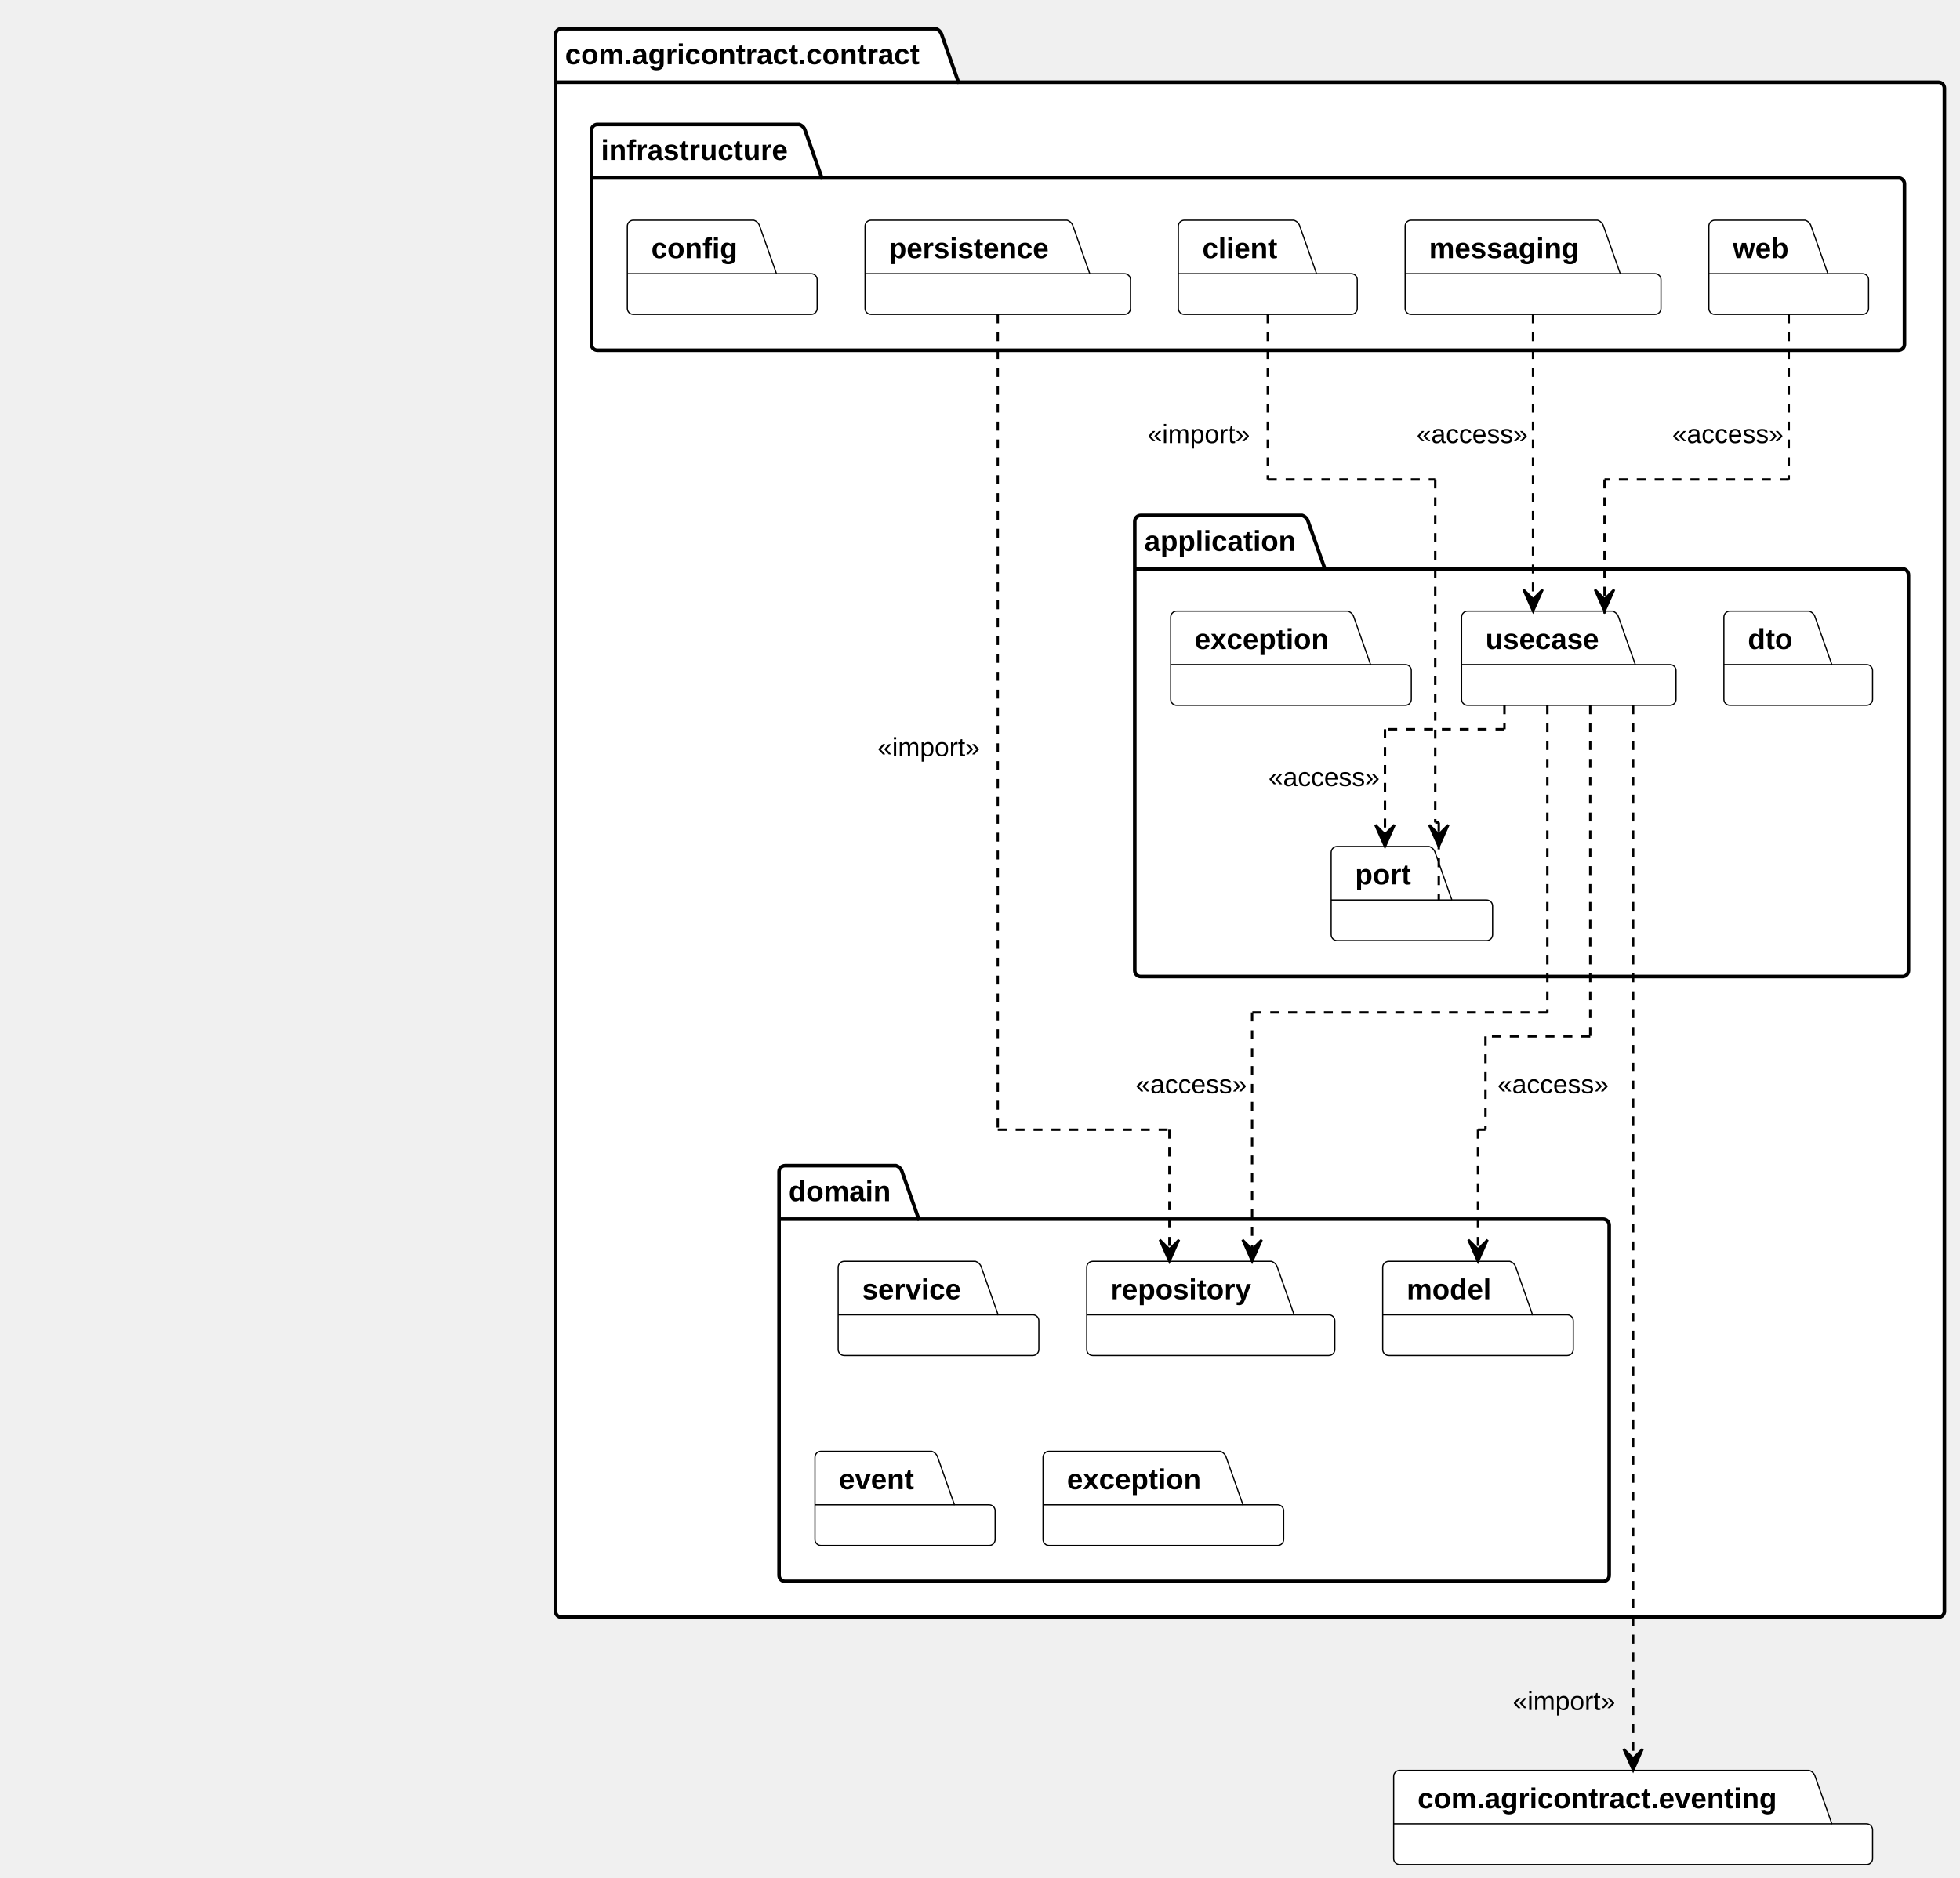
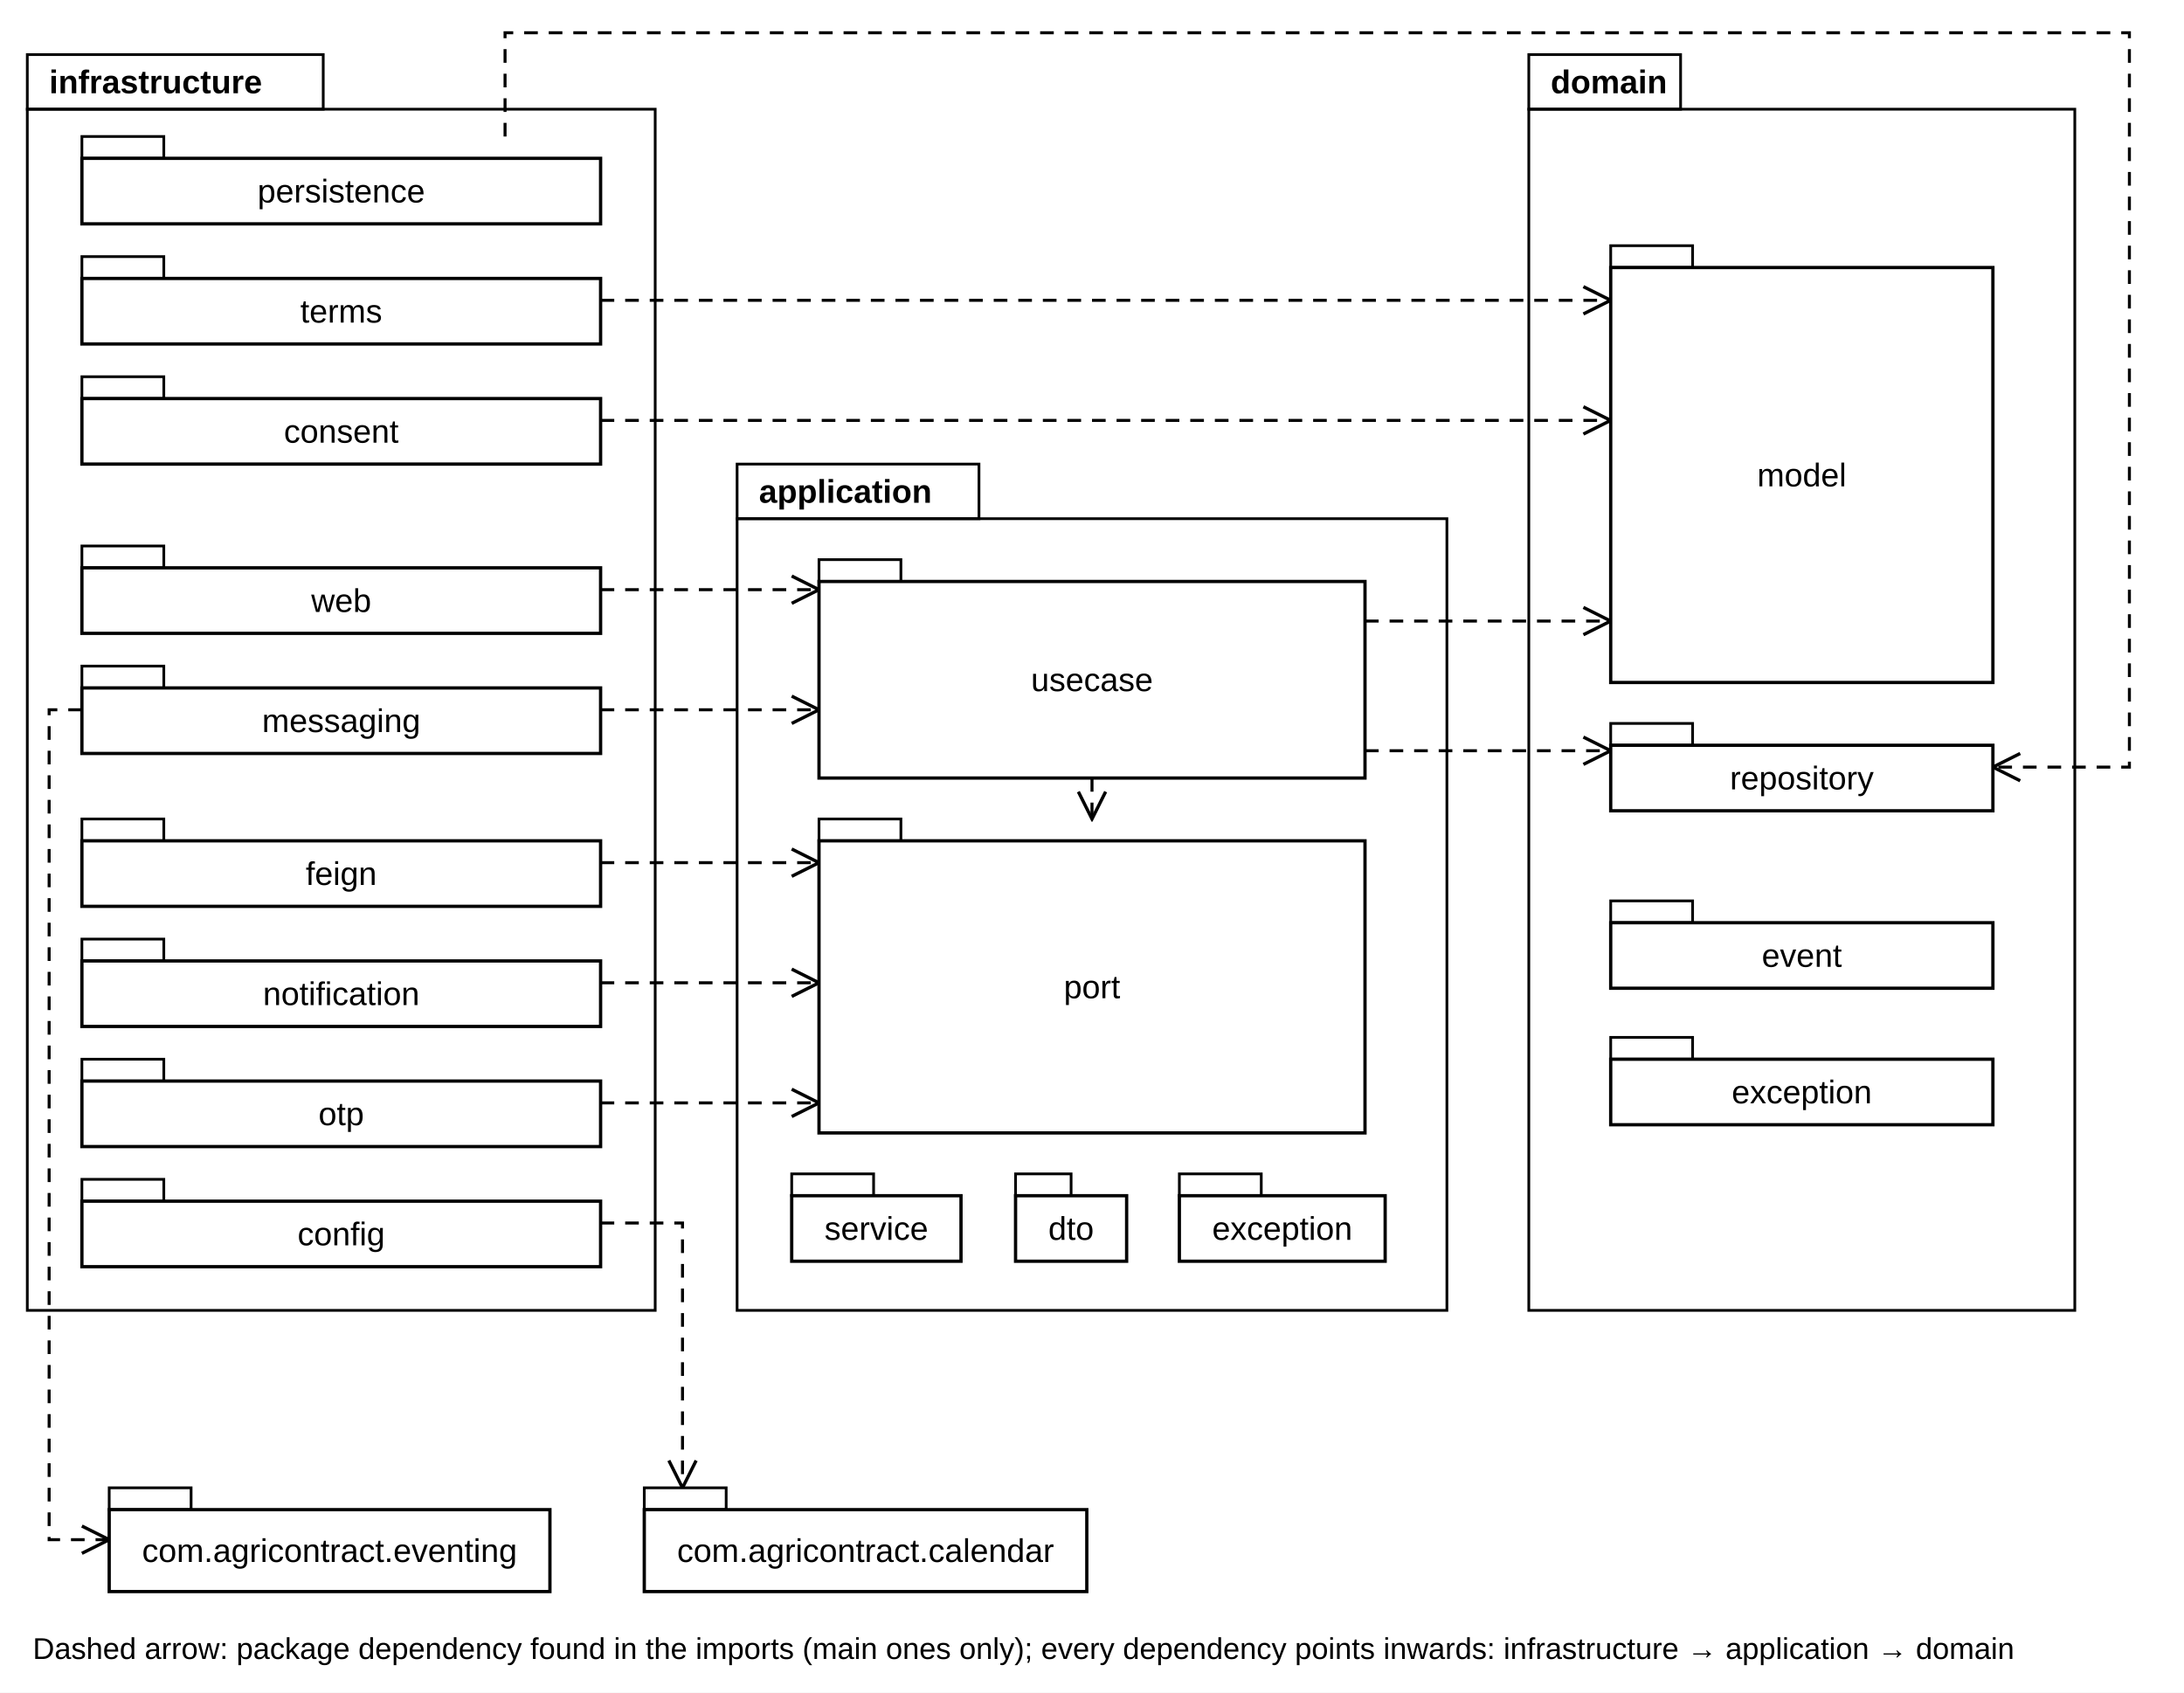
- <svg xmlns="http://www.w3.org/2000/svg" contentStyleType="text/css" height="1471.875px" preserveAspectRatio="none" style="width:1535px;height:1471px;background:#FFFFFF;" version="1.1" viewBox="0 0 1535 1471" width="1535.625px" zoomAndPan="magnify">
-   <defs />
-   <g>
-     <path d="M439.748,22.5 L732.825,22.5 A7.031,7.031 0 0 1 737.513,27.188 L750.638,64.395 L1518.084,64.395 A4.688,4.688 0 0 1 1522.772,69.083 L1522.772,1262.187 A4.688,4.688 0 0 1 1518.084,1266.874 L439.748,1266.874 A4.688,4.688 0 0 1 435.06,1262.187 L435.06,27.188 A4.688,4.688 0 0 1 439.748,22.5 " fill="#FFFFFF" style="stroke:#000000;stroke-width:2.812;" />
-     <line style="stroke:#000000;stroke-width:2.812;" x1="435.06" x2="750.638" y1="64.395" y2="64.395" />
-     <text fill="#000000" font-family="Arial" font-size="22.5" font-weight="bold" lengthAdjust="spacing" textLength="291.202" x="442.56" y="50.303">com.agricontract.contract</text>
-     <path d="M467.873,97.5 L625.865,97.5 A7.031,7.031 0 0 1 630.552,102.188 L643.677,139.395 L1486.827,139.395 A4.688,4.688 0 0 1 1491.515,144.083 L1491.515,269.708 A4.688,4.688 0 0 1 1486.827,274.395 L467.873,274.395 A4.688,4.688 0 0 1 463.185,269.708 L463.185,102.188 A4.688,4.688 0 0 1 467.873,97.5 " fill="#FFFFFF" style="stroke:#000000;stroke-width:2.812;" />
-     <line style="stroke:#000000;stroke-width:2.812;" x1="463.185" x2="643.677" y1="139.395" y2="139.395" />
-     <text fill="#000000" font-family="Arial" font-size="22.5" font-weight="bold" lengthAdjust="spacing" textLength="156.117" x="470.685" y="125.303">infrastructure</text>
-     <path d="M893.399,403.736 L1019.784,403.736 A7.031,7.031 0 0 1 1024.471,408.424 L1037.596,445.632 L1489.959,445.632 A4.688,4.688 0 0 1 1494.647,450.319 L1494.647,760.305 A4.688,4.688 0 0 1 1489.959,764.993 L893.399,764.993 A4.688,4.688 0 0 1 888.711,760.305 L888.711,408.424 A4.688,4.688 0 0 1 893.399,403.736 " fill="#FFFFFF" style="stroke:#000000;stroke-width:2.812;" />
-     <line style="stroke:#000000;stroke-width:2.812;" x1="888.711" x2="1037.596" y1="445.632" y2="445.632" />
-     <text fill="#000000" font-family="Arial" font-size="22.5" font-weight="bold" lengthAdjust="spacing" textLength="124.51" x="896.211" y="431.539">application</text>
-     <path d="M614.819,913.084 L701.733,913.084 A7.031,7.031 0 0 1 706.421,917.771 L719.546,954.979 L1255.565,954.979 A4.688,4.688 0 0 1 1260.253,959.667 L1260.253,1234.062 A4.688,4.688 0 0 1 1255.565,1238.749 L614.819,1238.749 A4.688,4.688 0 0 1 610.131,1234.062 L610.131,917.771 A4.688,4.688 0 0 1 614.819,913.084 " fill="#FFFFFF" style="stroke:#000000;stroke-width:2.812;" />
-     <line style="stroke:#000000;stroke-width:2.812;" x1="610.131" x2="719.546" y1="954.979" y2="954.979" />
-     <text fill="#000000" font-family="Arial" font-size="22.5" font-weight="bold" lengthAdjust="spacing" textLength="85.039" x="617.631" y="940.886">domain</text>
-     <g id="elem_web">
-       <path d="M1343.005,172.5 L1413.702,172.5 A7.031,7.031 0 0 1 1418.39,177.188 L1431.515,214.395 L1458.702,214.395 A4.688,4.688 0 0 1 1463.39,219.083 L1463.39,241.583 A4.688,4.688 0 0 1 1458.702,246.27 L1343.005,246.27 A4.688,4.688 0 0 1 1338.318,241.583 L1338.318,177.188 A4.688,4.688 0 0 1 1343.005,172.5 " fill="#FFFFFF" style="stroke:#000000;stroke-width:0.938;" />
-       <line style="stroke:#000000;stroke-width:0.938;" x1="1338.318" x2="1431.515" y1="214.395" y2="214.395" />
-       <text fill="#000000" font-family="Arial" font-size="22.5" font-weight="bold" lengthAdjust="spacing" textLength="46.322" x="1357.068" y="202.178">web</text>
-     </g>
-     <g id="elem_messaging">
-       <path d="M1105.136,172.5 L1251.13,172.5 A7.031,7.031 0 0 1 1255.818,177.188 L1268.943,214.395 L1296.13,214.395 A4.688,4.688 0 0 1 1300.818,219.083 L1300.818,241.583 A4.688,4.688 0 0 1 1296.13,246.27 L1105.136,246.27 A4.688,4.688 0 0 1 1100.449,241.583 L1100.449,177.188 A4.688,4.688 0 0 1 1105.136,172.5 " fill="#FFFFFF" style="stroke:#000000;stroke-width:0.938;" />
-       <line style="stroke:#000000;stroke-width:0.938;" x1="1100.449" x2="1268.943" y1="214.395" y2="214.395" />
-       <text fill="#000000" font-family="Arial" font-size="22.5" font-weight="bold" lengthAdjust="spacing" textLength="121.619" x="1119.199" y="202.178">messaging</text>
-     </g>
-     <g id="elem_persistence">
-       <path d="M682.167,172.5 L835.664,172.5 A7.031,7.031 0 0 1 840.352,177.188 L853.477,214.395 L880.664,214.395 A4.688,4.688 0 0 1 885.352,219.083 L885.352,241.583 A4.688,4.688 0 0 1 880.664,246.27 L682.167,246.27 A4.688,4.688 0 0 1 677.479,241.583 L677.479,177.188 A4.688,4.688 0 0 1 682.167,172.5 " fill="#FFFFFF" style="stroke:#000000;stroke-width:0.938;" />
-       <line style="stroke:#000000;stroke-width:0.938;" x1="677.479" x2="853.477" y1="214.395" y2="214.395" />
-       <text fill="#000000" font-family="Arial" font-size="22.5" font-weight="bold" lengthAdjust="spacing" textLength="129.123" x="696.229" y="202.178">persistence</text>
-     </g>
-     <g id="elem_client">
-       <path d="M927.539,172.5 L1013.261,172.5 A7.031,7.031 0 0 1 1017.949,177.188 L1031.074,214.395 L1058.261,214.395 A4.688,4.688 0 0 1 1062.949,219.083 L1062.949,241.583 A4.688,4.688 0 0 1 1058.261,246.27 L927.539,246.27 A4.688,4.688 0 0 1 922.852,241.583 L922.852,177.188 A4.688,4.688 0 0 1 927.539,172.5 " fill="#FFFFFF" style="stroke:#000000;stroke-width:0.938;" />
-       <line style="stroke:#000000;stroke-width:0.938;" x1="922.852" x2="1031.074" y1="214.395" y2="214.395" />
-       <text fill="#000000" font-family="Arial" font-size="22.5" font-weight="bold" lengthAdjust="spacing" textLength="61.347" x="941.602" y="202.178">client</text>
-     </g>
-     <g id="elem_config">
-       <path d="M495.998,172.5 L590.292,172.5 A7.031,7.031 0 0 1 594.979,177.188 L608.104,214.395 L635.292,214.395 A4.688,4.688 0 0 1 639.979,219.083 L639.979,241.583 A4.688,4.688 0 0 1 635.292,246.27 L495.998,246.27 A4.688,4.688 0 0 1 491.31,241.583 L491.31,177.188 A4.688,4.688 0 0 1 495.998,172.5 " fill="#FFFFFF" style="stroke:#000000;stroke-width:0.938;" />
-       <line style="stroke:#000000;stroke-width:0.938;" x1="491.31" x2="608.104" y1="214.395" y2="214.395" />
-       <text fill="#000000" font-family="Arial" font-size="22.5" font-weight="bold" lengthAdjust="spacing" textLength="69.919" x="510.06" y="202.178">config</text>
-     </g>
-     <g id="elem_usecase">
-       <path d="M1149.342,478.736 L1262.902,478.736 A7.031,7.031 0 0 1 1267.59,483.424 L1280.715,520.631 L1307.902,520.631 A4.688,4.688 0 0 1 1312.59,525.319 L1312.59,547.819 A4.688,4.688 0 0 1 1307.902,552.506 L1149.342,552.506 A4.688,4.688 0 0 1 1144.655,547.819 L1144.655,483.424 A4.688,4.688 0 0 1 1149.342,478.736 " fill="#FFFFFF" style="stroke:#000000;stroke-width:0.938;" />
-       <line style="stroke:#000000;stroke-width:0.938;" x1="1144.655" x2="1280.715" y1="520.631" y2="520.631" />
-       <text fill="#000000" font-family="Arial" font-size="22.5" font-weight="bold" lengthAdjust="spacing" textLength="89.185" x="1163.405" y="508.414">usecase</text>
-     </g>
-     <g id="elem_port">
-       <path d="M1047.2,663.097 L1119.253,663.097 A7.031,7.031 0 0 1 1123.94,667.785 L1137.065,704.993 L1164.253,704.993 A4.688,4.688 0 0 1 1168.94,709.68 L1168.94,732.18 A4.688,4.688 0 0 1 1164.253,736.868 L1047.2,736.868 A4.688,4.688 0 0 1 1042.512,732.18 L1042.512,667.785 A4.688,4.688 0 0 1 1047.2,663.097 " fill="#FFFFFF" style="stroke:#000000;stroke-width:0.938;" />
-       <line style="stroke:#000000;stroke-width:0.938;" x1="1042.512" x2="1137.065" y1="704.993" y2="704.993" />
-       <text fill="#000000" font-family="Arial" font-size="22.5" font-weight="bold" lengthAdjust="spacing" textLength="47.678" x="1061.262" y="692.775">port</text>
-     </g>
-     <g id="elem_dto">
-       <path d="M1354.777,478.736 L1416.834,478.736 A7.031,7.031 0 0 1 1421.522,483.424 L1434.647,520.631 L1461.834,520.631 A4.688,4.688 0 0 1 1466.522,525.319 L1466.522,547.819 A4.688,4.688 0 0 1 1461.834,552.506 L1354.777,552.506 A4.688,4.688 0 0 1 1350.09,547.819 L1350.09,483.424 A4.688,4.688 0 0 1 1354.777,478.736 " fill="#FFFFFF" style="stroke:#000000;stroke-width:0.938;" />
-       <line style="stroke:#000000;stroke-width:0.938;" x1="1350.09" x2="1434.647" y1="520.631" y2="520.631" />
-       <text fill="#000000" font-family="Arial" font-size="22.5" font-weight="bold" lengthAdjust="spacing" textLength="37.682" x="1368.84" y="508.414">dto</text>
-     </g>
-     <g id="elem_exception">
-       <path d="M921.524,478.736 L1055.592,478.736 A7.031,7.031 0 0 1 1060.28,483.424 L1073.405,520.631 L1100.592,520.631 A4.688,4.688 0 0 1 1105.28,525.319 L1105.28,547.819 A4.688,4.688 0 0 1 1100.592,552.506 L921.524,552.506 A4.688,4.688 0 0 1 916.836,547.819 L916.836,483.424 A4.688,4.688 0 0 1 921.524,478.736 " fill="#FFFFFF" style="stroke:#000000;stroke-width:0.938;" />
-       <line style="stroke:#000000;stroke-width:0.938;" x1="916.836" x2="1073.405" y1="520.631" y2="520.631" />
-       <text fill="#000000" font-family="Arial" font-size="22.5" font-weight="bold" lengthAdjust="spacing" textLength="109.694" x="935.586" y="508.414">exception</text>
-     </g>
-     <g id="elem_model">
-       <path d="M1087.567,988.084 L1182.44,988.084 A7.031,7.031 0 0 1 1187.128,992.771 L1200.253,1029.979 L1227.44,1029.979 A4.688,4.688 0 0 1 1232.128,1034.667 L1232.128,1057.167 A4.688,4.688 0 0 1 1227.44,1061.854 L1087.567,1061.854 A4.688,4.688 0 0 1 1082.879,1057.167 L1082.879,992.771 A4.688,4.688 0 0 1 1087.567,988.084 " fill="#FFFFFF" style="stroke:#000000;stroke-width:0.938;" />
-       <line style="stroke:#000000;stroke-width:0.938;" x1="1082.879" x2="1200.253" y1="1029.979" y2="1029.979" />
-       <text fill="#000000" font-family="Arial" font-size="22.5" font-weight="bold" lengthAdjust="spacing" textLength="70.499" x="1101.629" y="1017.761">model</text>
-     </g>
-     <g id="elem_service">
-       <path d="M661.11,988.084 L763.892,988.084 A7.031,7.031 0 0 1 768.58,992.771 L781.705,1029.979 L808.892,1029.979 A4.688,4.688 0 0 1 813.58,1034.667 L813.58,1057.167 A4.688,4.688 0 0 1 808.892,1061.854 L661.11,1061.854 A4.688,4.688 0 0 1 656.422,1057.167 L656.422,992.771 A4.688,4.688 0 0 1 661.11,988.084 " fill="#FFFFFF" style="stroke:#000000;stroke-width:0.938;" />
-       <line style="stroke:#000000;stroke-width:0.938;" x1="656.422" x2="781.705" y1="1029.979" y2="1029.979" />
-       <text fill="#000000" font-family="Arial" font-size="22.5" font-weight="bold" lengthAdjust="spacing" textLength="78.407" x="675.172" y="1017.761">service</text>
-     </g>
-     <g id="elem_event">
-       <path d="M642.944,1136.854 L729.672,1136.854 A7.031,7.031 0 0 1 734.36,1141.542 L747.485,1178.749 L774.672,1178.749 A4.688,4.688 0 0 1 779.36,1183.437 L779.36,1205.937 A4.688,4.688 0 0 1 774.672,1210.624 L642.944,1210.624 A4.688,4.688 0 0 1 638.256,1205.937 L638.256,1141.542 A4.688,4.688 0 0 1 642.944,1136.854 " fill="#FFFFFF" style="stroke:#000000;stroke-width:0.938;" />
-       <line style="stroke:#000000;stroke-width:0.938;" x1="638.256" x2="747.485" y1="1178.749" y2="1178.749" />
-       <text fill="#000000" font-family="Arial" font-size="22.5" font-weight="bold" lengthAdjust="spacing" textLength="62.353" x="657.006" y="1166.532">event</text>
-     </g>
-     <g id="elem_repository">
-       <path d="M855.767,988.084 L995.692,988.084 A7.031,7.031 0 0 1 1000.379,992.771 L1013.504,1029.979 L1040.692,1029.979 A4.688,4.688 0 0 1 1045.379,1034.667 L1045.379,1057.167 A4.688,4.688 0 0 1 1040.692,1061.854 L855.767,1061.854 A4.688,4.688 0 0 1 851.08,1057.167 L851.08,992.771 A4.688,4.688 0 0 1 855.767,988.084 " fill="#FFFFFF" style="stroke:#000000;stroke-width:0.938;" />
-       <line style="stroke:#000000;stroke-width:0.938;" x1="851.08" x2="1013.504" y1="1029.979" y2="1029.979" />
-       <text fill="#000000" font-family="Arial" font-size="22.5" font-weight="bold" lengthAdjust="spacing" textLength="115.55" x="869.83" y="1017.761">repository</text>
-     </g>
-     <g id="elem_exception">
-       <path d="M821.547,1136.854 L955.616,1136.854 A7.031,7.031 0 0 1 960.304,1141.542 L973.429,1178.749 L1000.616,1178.749 A4.688,4.688 0 0 1 1005.304,1183.437 L1005.304,1205.937 A4.688,4.688 0 0 1 1000.616,1210.624 L821.547,1210.624 A4.688,4.688 0 0 1 816.86,1205.937 L816.86,1141.542 A4.688,4.688 0 0 1 821.547,1136.854 " fill="#FFFFFF" style="stroke:#000000;stroke-width:0.938;" />
-       <line style="stroke:#000000;stroke-width:0.938;" x1="816.86" x2="973.429" y1="1178.749" y2="1178.749" />
-       <text fill="#000000" font-family="Arial" font-size="22.5" font-weight="bold" lengthAdjust="spacing" textLength="109.694" x="835.61" y="1166.532">exception</text>
-     </g>
-     <g id="elem_com.agricontract.eventing">
-       <path d="M1096.16,1386.84 L1416.845,1386.84 A7.031,7.031 0 0 1 1421.533,1391.528 L1434.658,1428.736 L1461.845,1428.736 A4.688,4.688 0 0 1 1466.533,1433.423 L1466.533,1455.923 A4.688,4.688 0 0 1 1461.845,1460.611 L1096.16,1460.611 A4.688,4.688 0 0 1 1091.473,1455.923 L1091.473,1391.528 A4.688,4.688 0 0 1 1096.16,1386.84 " fill="#FFFFFF" style="stroke:#000000;stroke-width:0.938;" />
-       <line style="stroke:#000000;stroke-width:0.938;" x1="1091.473" x2="1434.658" y1="1428.736" y2="1428.736" />
-       <text fill="#000000" font-family="Arial" font-size="22.5" font-weight="bold" lengthAdjust="spacing" textLength="296.31" x="1110.223" y="1416.518">com.agricontract.eventing</text>
-     </g>
-     <line style="stroke:#000000;stroke-width:1.875;stroke-dasharray:7.0,7.0;" x1="1400.854" x2="1400.854" y1="246.27" y2="375.611" />
-     <line style="stroke:#000000;stroke-width:1.875;stroke-dasharray:7.0,7.0;" x1="1400.854" x2="1256.611" y1="375.611" y2="375.611" />
-     <line style="stroke:#000000;stroke-width:1.875;stroke-dasharray:7.0,7.0;" x1="1256.611" x2="1256.611" y1="375.611" y2="482.162" />
-     <polygon fill="#000000" points="1256.611,478.736,1264.111,461.861,1256.611,469.361,1249.111,461.861,1256.611,478.736" style="stroke:#000000;stroke-width:1.875;" />
-     <text fill="#000000" font-family="Arial" font-size="20.625" lengthAdjust="spacing" textLength="83.757" x="1309.596" y="347.068">«access»</text>
-     <line style="stroke:#000000;stroke-width:1.875;stroke-dasharray:7.0,7.0;" x1="1200.633" x2="1200.633" y1="246.27" y2="478.736" />
-     <polygon fill="#000000" points="1200.633,478.736,1208.133,461.861,1200.633,469.361,1193.133,461.861,1200.633,478.736" style="stroke:#000000;stroke-width:1.875;" />
-     <text fill="#000000" font-family="Arial" font-size="20.625" lengthAdjust="spacing" textLength="83.757" x="1109.376" y="347.068">«access»</text>
-     <line style="stroke:#000000;stroke-width:1.875;stroke-dasharray:7.0,7.0;" x1="1245.416" x2="1245.416" y1="552.506" y2="811.868" />
-     <line style="stroke:#000000;stroke-width:1.875;stroke-dasharray:7.0,7.0;" x1="1245.416" x2="1163.37" y1="811.868" y2="811.868" />
-     <line style="stroke:#000000;stroke-width:1.875;stroke-dasharray:7.0,7.0;" x1="1163.37" x2="1163.37" y1="811.868" y2="884.959" />
-     <line style="stroke:#000000;stroke-width:1.875;stroke-dasharray:7.0,7.0;" x1="1163.37" x2="1157.504" y1="884.959" y2="884.959" />
-     <line style="stroke:#000000;stroke-width:1.875;stroke-dasharray:7.0,7.0;" x1="1157.504" x2="1157.504" y1="884.959" y2="988.084" />
-     <polygon fill="#000000" points="1157.504,988.084,1165.004,971.209,1157.504,978.709,1150.004,971.209,1157.504,988.084" style="stroke:#000000;stroke-width:1.875;" />
-     <text fill="#000000" font-family="Arial" font-size="20.625" lengthAdjust="spacing" textLength="83.757" x="1172.745" y="856.416">«access»</text>
-     <line style="stroke:#000000;stroke-width:1.875;stroke-dasharray:7.0,7.0;" x1="1211.829" x2="1211.829" y1="552.506" y2="793.118" />
-     <line style="stroke:#000000;stroke-width:1.875;stroke-dasharray:7.0,7.0;" x1="1211.829" x2="980.613" y1="793.118" y2="793.118" />
-     <line style="stroke:#000000;stroke-width:1.875;stroke-dasharray:7.0,7.0;" x1="980.613" x2="980.613" y1="793.118" y2="988.084" />
-     <polygon fill="#000000" points="980.613,988.084,988.113,971.209,980.613,978.709,973.113,971.209,980.613,988.084" style="stroke:#000000;stroke-width:1.875;" />
-     <text fill="#000000" font-family="Arial" font-size="20.625" lengthAdjust="spacing" textLength="83.757" x="889.355" y="856.416">«access»</text>
-     <line style="stroke:#000000;stroke-width:1.875;stroke-dasharray:7.0,7.0;" x1="1178.242" x2="1178.242" y1="552.506" y2="571.256" />
-     <line style="stroke:#000000;stroke-width:1.875;stroke-dasharray:7.0,7.0;" x1="1178.242" x2="1084.655" y1="571.256" y2="571.256" />
-     <line style="stroke:#000000;stroke-width:1.875;stroke-dasharray:7.0,7.0;" x1="1084.655" x2="1084.655" y1="571.256" y2="663.097" />
-     <polygon fill="#000000" points="1084.655,663.097,1092.155,646.222,1084.655,653.722,1077.155,646.222,1084.655,663.097" style="stroke:#000000;stroke-width:1.875;" />
-     <text fill="#000000" font-family="Arial" font-size="20.625" lengthAdjust="spacing" textLength="83.757" x="993.397" y="615.804">«access»</text>
-     <line style="stroke:#000000;stroke-width:1.875;stroke-dasharray:7.0,7.0;" x1="781.416" x2="781.416" y1="246.27" y2="884.959" />
-     <line style="stroke:#000000;stroke-width:1.875;stroke-dasharray:7.0,7.0;" x1="781.416" x2="915.846" y1="884.959" y2="884.959" />
-     <line style="stroke:#000000;stroke-width:1.875;stroke-dasharray:7.0,7.0;" x1="915.846" x2="915.846" y1="884.959" y2="988.084" />
-     <polygon fill="#000000" points="915.846,988.084,923.346,971.209,915.846,978.709,908.346,971.209,915.846,988.084" style="stroke:#000000;stroke-width:1.875;" />
-     <text fill="#000000" font-family="Arial" font-size="20.625" lengthAdjust="spacing" textLength="86.728" x="687.188" y="592.367">«import»</text>
-     <line style="stroke:#000000;stroke-width:1.875;stroke-dasharray:7.0,7.0;" x1="992.9" x2="992.9" y1="246.27" y2="375.611" />
-     <line style="stroke:#000000;stroke-width:1.875;stroke-dasharray:7.0,7.0;" x1="992.9" x2="1124.03" y1="375.611" y2="375.611" />
-     <line style="stroke:#000000;stroke-width:1.875;stroke-dasharray:7.0,7.0;" x1="1124.03" x2="1124.03" y1="375.611" y2="644.347" />
-     <line style="stroke:#000000;stroke-width:1.875;stroke-dasharray:7.0,7.0;" x1="1124.03" x2="1126.797" y1="644.347" y2="644.347" />
-     <line style="stroke:#000000;stroke-width:1.875;stroke-dasharray:7.0,7.0;" x1="1126.797" x2="1126.797" y1="644.347" y2="704.993" />
-     <polygon fill="#000000" points="1126.797,663.097,1134.297,646.222,1126.797,653.722,1119.297,646.222,1126.797,663.097" style="stroke:#000000;stroke-width:1.875;" />
-     <text fill="#000000" font-family="Arial" font-size="20.625" lengthAdjust="spacing" textLength="86.728" x="898.673" y="347.068">«import»</text>
-     <line style="stroke:#000000;stroke-width:1.875;stroke-dasharray:7.0,7.0;" x1="1279.003" x2="1279.003" y1="552.506" y2="1386.84" />
-     <polygon fill="#000000" points="1279.003,1386.84,1286.503,1369.965,1279.003,1377.465,1271.503,1369.965,1279.003,1386.84" style="stroke:#000000;stroke-width:1.875;" />
-     <text fill="#000000" font-family="Arial" font-size="20.625" lengthAdjust="spacing" textLength="86.728" x="1184.775" y="1339.547">«import»</text>
-   </g>
+ <svg xmlns="http://www.w3.org/2000/svg" width="800" height="620" viewBox="0 0 800 620" font-family="Arial" font-size="12">
+   <defs>
+     <marker id="open" viewBox="0 0 12 12" refX="11" refY="6" markerWidth="12" markerHeight="12" markerUnits="userSpaceOnUse" orient="auto">
+       <path d="M1,1 L11,6 L1,11" fill="none" stroke="black" stroke-width="1.2" />
+     </marker>
+     <marker id="tri" viewBox="0 0 14 14" refX="13" refY="7" markerWidth="14" markerHeight="14" markerUnits="userSpaceOnUse" orient="auto">
+       <path d="M1,1 L13,7 L1,13 Z" fill="white" stroke="black" />
+     </marker>
+     <marker id="dia" viewBox="0 0 18 10" refX="1" refY="5" markerWidth="18" markerHeight="10" markerUnits="userSpaceOnUse" orient="auto">
+       <path d="M1,5 L9,1 L17,5 L9,9 Z" fill="black" />
+     </marker>
+   </defs>
+   <rect x="0" y="0" width="800" height="620" fill="white" />
+   <path d="M185.0,50.0 L185,12 L780,12 L780,281 L730.0,281" fill="none" stroke="black" stroke-width="1.1" stroke-dasharray="5,4" marker-end="url(#open)" />
+   <path d="M220.0,110.0 L590.0,110.0" fill="none" stroke="black" stroke-width="1.1" stroke-dasharray="5,4" marker-end="url(#open)" />
+   <path d="M220.0,154.0 L590.0,154.0" fill="none" stroke="black" stroke-width="1.1" stroke-dasharray="5,4" marker-end="url(#open)" />
+   <path d="M220.0,216.0 L300.0,216.0" fill="none" stroke="black" stroke-width="1.1" stroke-dasharray="5,4" marker-end="url(#open)" />
+   <path d="M220.0,260.0 L300.0,260.0" fill="none" stroke="black" stroke-width="1.1" stroke-dasharray="5,4" marker-end="url(#open)" />
+   <path d="M220.0,316.0 L300.0,316.0" fill="none" stroke="black" stroke-width="1.1" stroke-dasharray="5,4" marker-end="url(#open)" />
+   <path d="M220.0,360.0 L300.0,360.0" fill="none" stroke="black" stroke-width="1.1" stroke-dasharray="5,4" marker-end="url(#open)" />
+   <path d="M220.0,404.0 L300.0,404.0" fill="none" stroke="black" stroke-width="1.1" stroke-dasharray="5,4" marker-end="url(#open)" />
+   <path d="M400.0,285.0 L400.0,300.0" fill="none" stroke="black" stroke-width="1.1" stroke-dasharray="5,4" marker-end="url(#open)" />
+   <path d="M500.0,227.5 L590.0,227.5" fill="none" stroke="black" stroke-width="1.1" stroke-dasharray="5,4" marker-end="url(#open)" />
+   <path d="M500.0,275.0 L590.0,275.0" fill="none" stroke="black" stroke-width="1.1" stroke-dasharray="5,4" marker-end="url(#open)" />
+   <path d="M30.0,260 L18,260 L18,564 L40.0,564" fill="none" stroke="black" stroke-width="1.1" stroke-dasharray="5,4" marker-end="url(#open)" />
+   <path d="M220.0,448 L250,448 L250,545.0" fill="none" stroke="black" stroke-width="1.1" stroke-dasharray="5,4" marker-end="url(#open)" />
+   <rect x="10.0" y="20.0" width="108.4" height="20" fill="white" stroke="black" />
+   <rect x="10.0" y="40.0" width="230" height="440" fill="none" stroke="black" />
+   <text text-anchor="start" dominant-baseline="central" font-size="12" font-weight="bold">
+     <tspan x="18.0" y="30.0">infrastructure</tspan>
+   </text>
+   <rect x="30.0" y="50.0" width="30" height="8" fill="white" stroke="black" />
+   <rect x="30.0" y="58.0" width="190" height="24" fill="white" stroke="black" stroke-width="1.2" />
+   <text text-anchor="middle" dominant-baseline="central" font-size="12">
+     <tspan x="125.0" y="70.0">persistence</tspan>
+   </text>
+   <rect x="30.0" y="94.0" width="30" height="8" fill="white" stroke="black" />
+   <rect x="30.0" y="102.0" width="190" height="24" fill="white" stroke="black" stroke-width="1.2" />
+   <text text-anchor="middle" dominant-baseline="central" font-size="12">
+     <tspan x="125.0" y="114.0">terms</tspan>
+   </text>
+   <rect x="30.0" y="138.0" width="30" height="8" fill="white" stroke="black" />
+   <rect x="30.0" y="146.0" width="190" height="24" fill="white" stroke="black" stroke-width="1.2" />
+   <text text-anchor="middle" dominant-baseline="central" font-size="12">
+     <tspan x="125.0" y="158.0">consent</tspan>
+   </text>
+   <rect x="30.0" y="200.0" width="30" height="8" fill="white" stroke="black" />
+   <rect x="30.0" y="208.0" width="190" height="24" fill="white" stroke="black" stroke-width="1.2" />
+   <text text-anchor="middle" dominant-baseline="central" font-size="12">
+     <tspan x="125.0" y="220.0">web</tspan>
+   </text>
+   <rect x="30.0" y="244.0" width="30" height="8" fill="white" stroke="black" />
+   <rect x="30.0" y="252.0" width="190" height="24" fill="white" stroke="black" stroke-width="1.2" />
+   <text text-anchor="middle" dominant-baseline="central" font-size="12">
+     <tspan x="125.0" y="264.0">messaging</tspan>
+   </text>
+   <rect x="30.0" y="300.0" width="30" height="8" fill="white" stroke="black" />
+   <rect x="30.0" y="308.0" width="190" height="24" fill="white" stroke="black" stroke-width="1.2" />
+   <text text-anchor="middle" dominant-baseline="central" font-size="12">
+     <tspan x="125.0" y="320.0">feign</tspan>
+   </text>
+   <rect x="30.0" y="344.0" width="30" height="8" fill="white" stroke="black" />
+   <rect x="30.0" y="352.0" width="190" height="24" fill="white" stroke="black" stroke-width="1.2" />
+   <text text-anchor="middle" dominant-baseline="central" font-size="12">
+     <tspan x="125.0" y="364.0">notification</tspan>
+   </text>
+   <rect x="30.0" y="388.0" width="30" height="8" fill="white" stroke="black" />
+   <rect x="30.0" y="396.0" width="190" height="24" fill="white" stroke="black" stroke-width="1.2" />
+   <text text-anchor="middle" dominant-baseline="central" font-size="12">
+     <tspan x="125.0" y="408.0">otp</tspan>
+   </text>
+   <rect x="30.0" y="432.0" width="30" height="8" fill="white" stroke="black" />
+   <rect x="30.0" y="440.0" width="190" height="24" fill="white" stroke="black" stroke-width="1.2" />
+   <text text-anchor="middle" dominant-baseline="central" font-size="12">
+     <tspan x="125.0" y="452.0">config</tspan>
+   </text>
+   <rect x="270.0" y="170.0" width="88.6" height="20" fill="white" stroke="black" />
+   <rect x="270.0" y="190.0" width="260" height="290" fill="none" stroke="black" />
+   <text text-anchor="start" dominant-baseline="central" font-size="12" font-weight="bold">
+     <tspan x="278.0" y="180.0">application</tspan>
+   </text>
+   <rect x="300.0" y="205.0" width="30" height="8" fill="white" stroke="black" />
+   <rect x="300.0" y="213.0" width="200" height="72" fill="white" stroke="black" stroke-width="1.2" />
+   <text text-anchor="middle" dominant-baseline="central" font-size="12">
+     <tspan x="400.0" y="249.0">usecase</tspan>
+   </text>
+   <rect x="300.0" y="300.0" width="30" height="8" fill="white" stroke="black" />
+   <rect x="300.0" y="308.0" width="200" height="107" fill="white" stroke="black" stroke-width="1.2" />
+   <text text-anchor="middle" dominant-baseline="central" font-size="12">
+     <tspan x="400.0" y="361.5">port</tspan>
+   </text>
+   <rect x="290.0" y="430.0" width="30" height="8" fill="white" stroke="black" />
+   <rect x="290.0" y="438.0" width="62.016" height="24" fill="white" stroke="black" stroke-width="1.2" />
+   <text text-anchor="middle" dominant-baseline="central" font-size="12">
+     <tspan x="321.008" y="450.0">service</tspan>
+   </text>
+   <rect x="372.0" y="430.0" width="20.344" height="8" fill="white" stroke="black" />
+   <rect x="372.0" y="438.0" width="40.688" height="24" fill="white" stroke="black" stroke-width="1.2" />
+   <text text-anchor="middle" dominant-baseline="central" font-size="12">
+     <tspan x="392.344" y="450.0">dto</tspan>
+   </text>
+   <rect x="432.0" y="430.0" width="30" height="8" fill="white" stroke="black" />
+   <rect x="432.0" y="438.0" width="75.383" height="24" fill="white" stroke="black" stroke-width="1.2" />
+   <text text-anchor="middle" dominant-baseline="central" font-size="12">
+     <tspan x="469.691" y="450.0">exception</tspan>
+   </text>
+   <rect x="560.0" y="20.0" width="55.6" height="20" fill="white" stroke="black" />
+   <rect x="560.0" y="40.0" width="200" height="440" fill="none" stroke="black" />
+   <text text-anchor="start" dominant-baseline="central" font-size="12" font-weight="bold">
+     <tspan x="568.0" y="30.0">domain</tspan>
+   </text>
+   <rect x="590.0" y="90.0" width="30" height="8" fill="white" stroke="black" />
+   <rect x="590.0" y="98.0" width="140" height="152" fill="white" stroke="black" stroke-width="1.2" />
+   <text text-anchor="middle" dominant-baseline="central" font-size="12">
+     <tspan x="660.0" y="174.0">model</tspan>
+   </text>
+   <rect x="590.0" y="265.0" width="30" height="8" fill="white" stroke="black" />
+   <rect x="590.0" y="273.0" width="140" height="24" fill="white" stroke="black" stroke-width="1.2" />
+   <text text-anchor="middle" dominant-baseline="central" font-size="12">
+     <tspan x="660.0" y="285.0">repository</tspan>
+   </text>
+   <rect x="590.0" y="330.0" width="30" height="8" fill="white" stroke="black" />
+   <rect x="590.0" y="338.0" width="140" height="24" fill="white" stroke="black" stroke-width="1.2" />
+   <text text-anchor="middle" dominant-baseline="central" font-size="12">
+     <tspan x="660.0" y="350.0">event</tspan>
+   </text>
+   <rect x="590.0" y="380.0" width="30" height="8" fill="white" stroke="black" />
+   <rect x="590.0" y="388.0" width="140" height="24" fill="white" stroke="black" stroke-width="1.2" />
+   <text text-anchor="middle" dominant-baseline="central" font-size="12">
+     <tspan x="660.0" y="400.0">exception</tspan>
+   </text>
+   <rect x="40.0" y="545.0" width="30" height="8" fill="white" stroke="black" />
+   <rect x="40.0" y="553.0" width="161.438" height="30" fill="white" stroke="black" stroke-width="1.2" />
+   <text text-anchor="middle" dominant-baseline="central" font-size="12">
+     <tspan x="120.719" y="568.0">com.agricontract.eventing</tspan>
+   </text>
+   <rect x="236.0" y="545.0" width="30" height="8" fill="white" stroke="black" />
+   <rect x="236.0" y="553.0" width="162.098" height="30" fill="white" stroke="black" stroke-width="1.2" />
+   <text text-anchor="middle" dominant-baseline="central" font-size="12">
+     <tspan x="317.049" y="568.0">com.agricontract.calendar</tspan>
+   </text>
+   <text text-anchor="start" dominant-baseline="central" font-size="11">
+     <tspan x="12.0" y="603.875">Dashed arrow: package dependency found in the imports (main ones only); every dependency points inwards: infrastructure → application → domain</tspan>
+   </text>
</svg>
